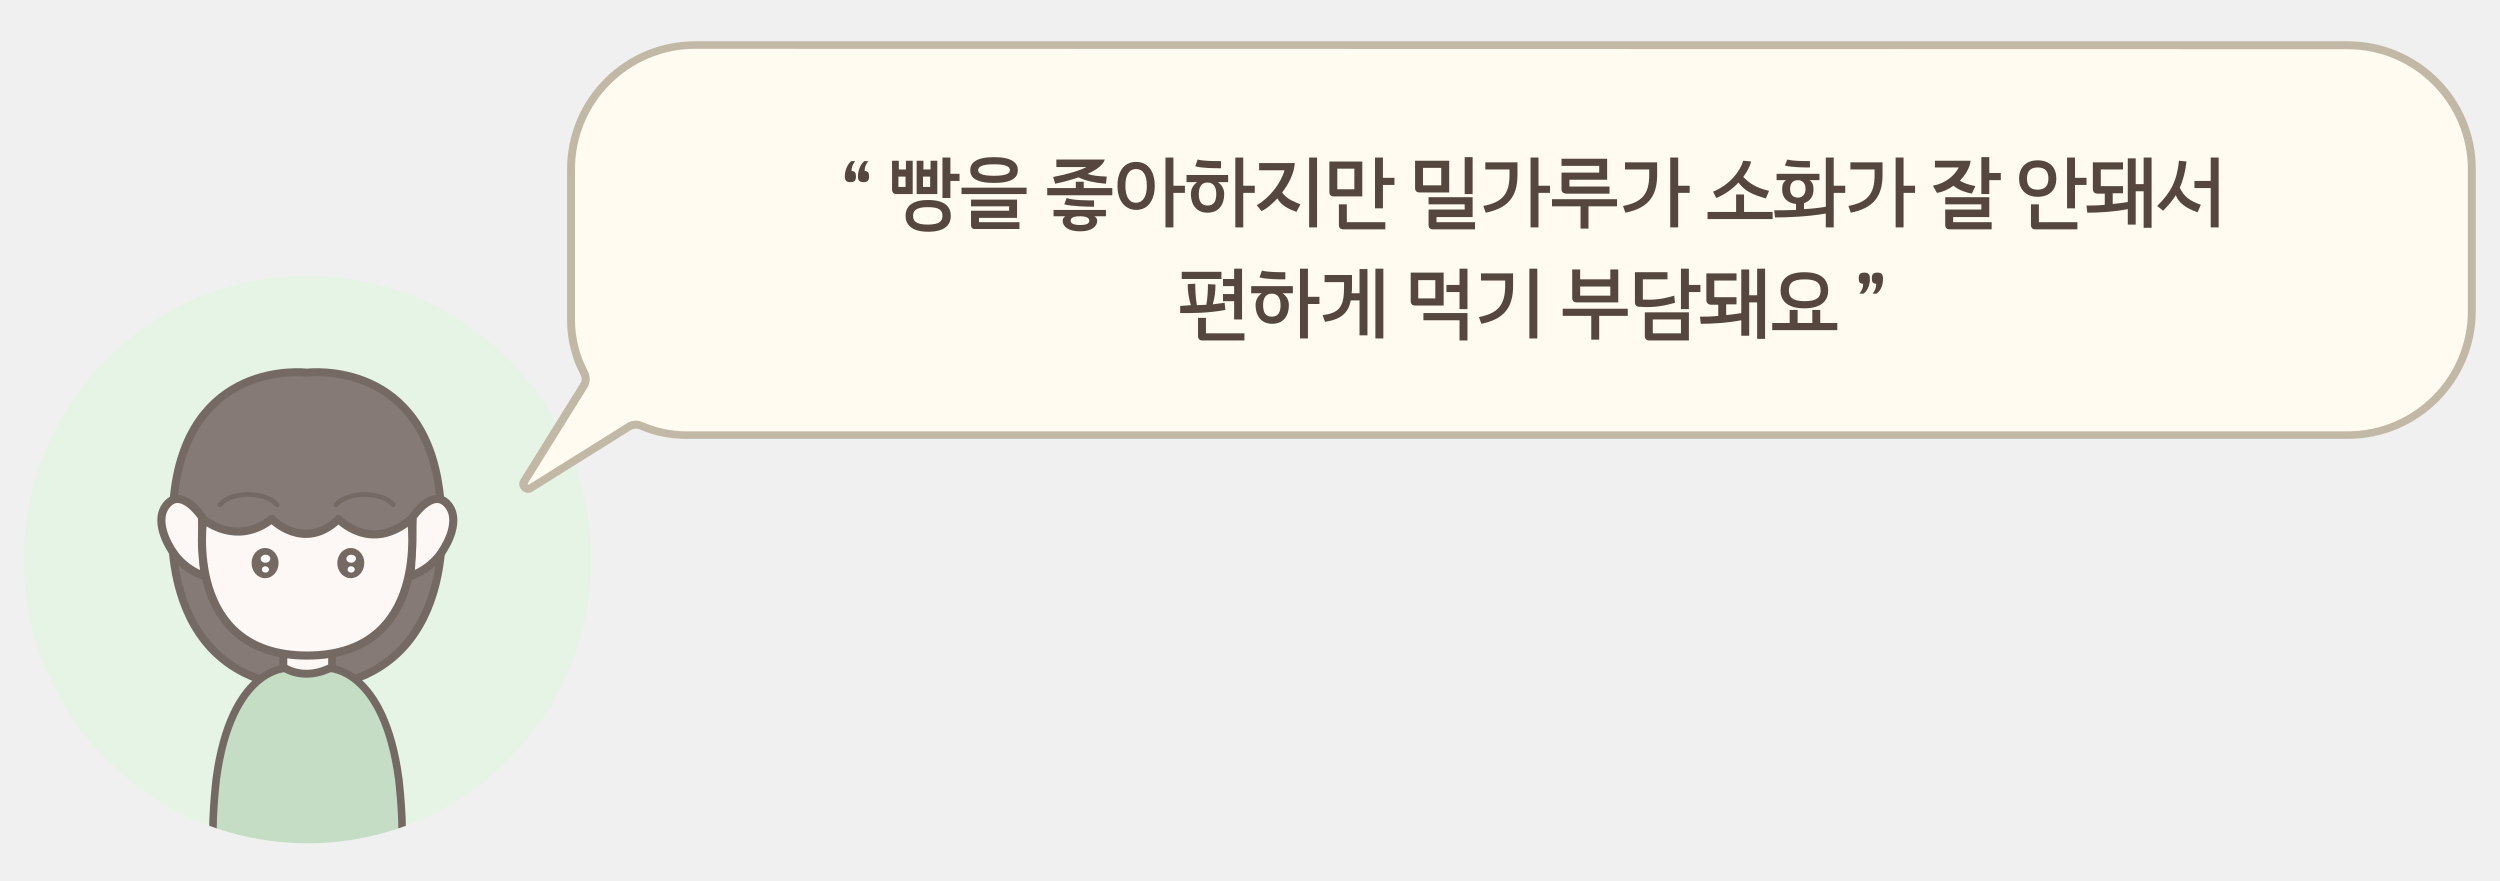
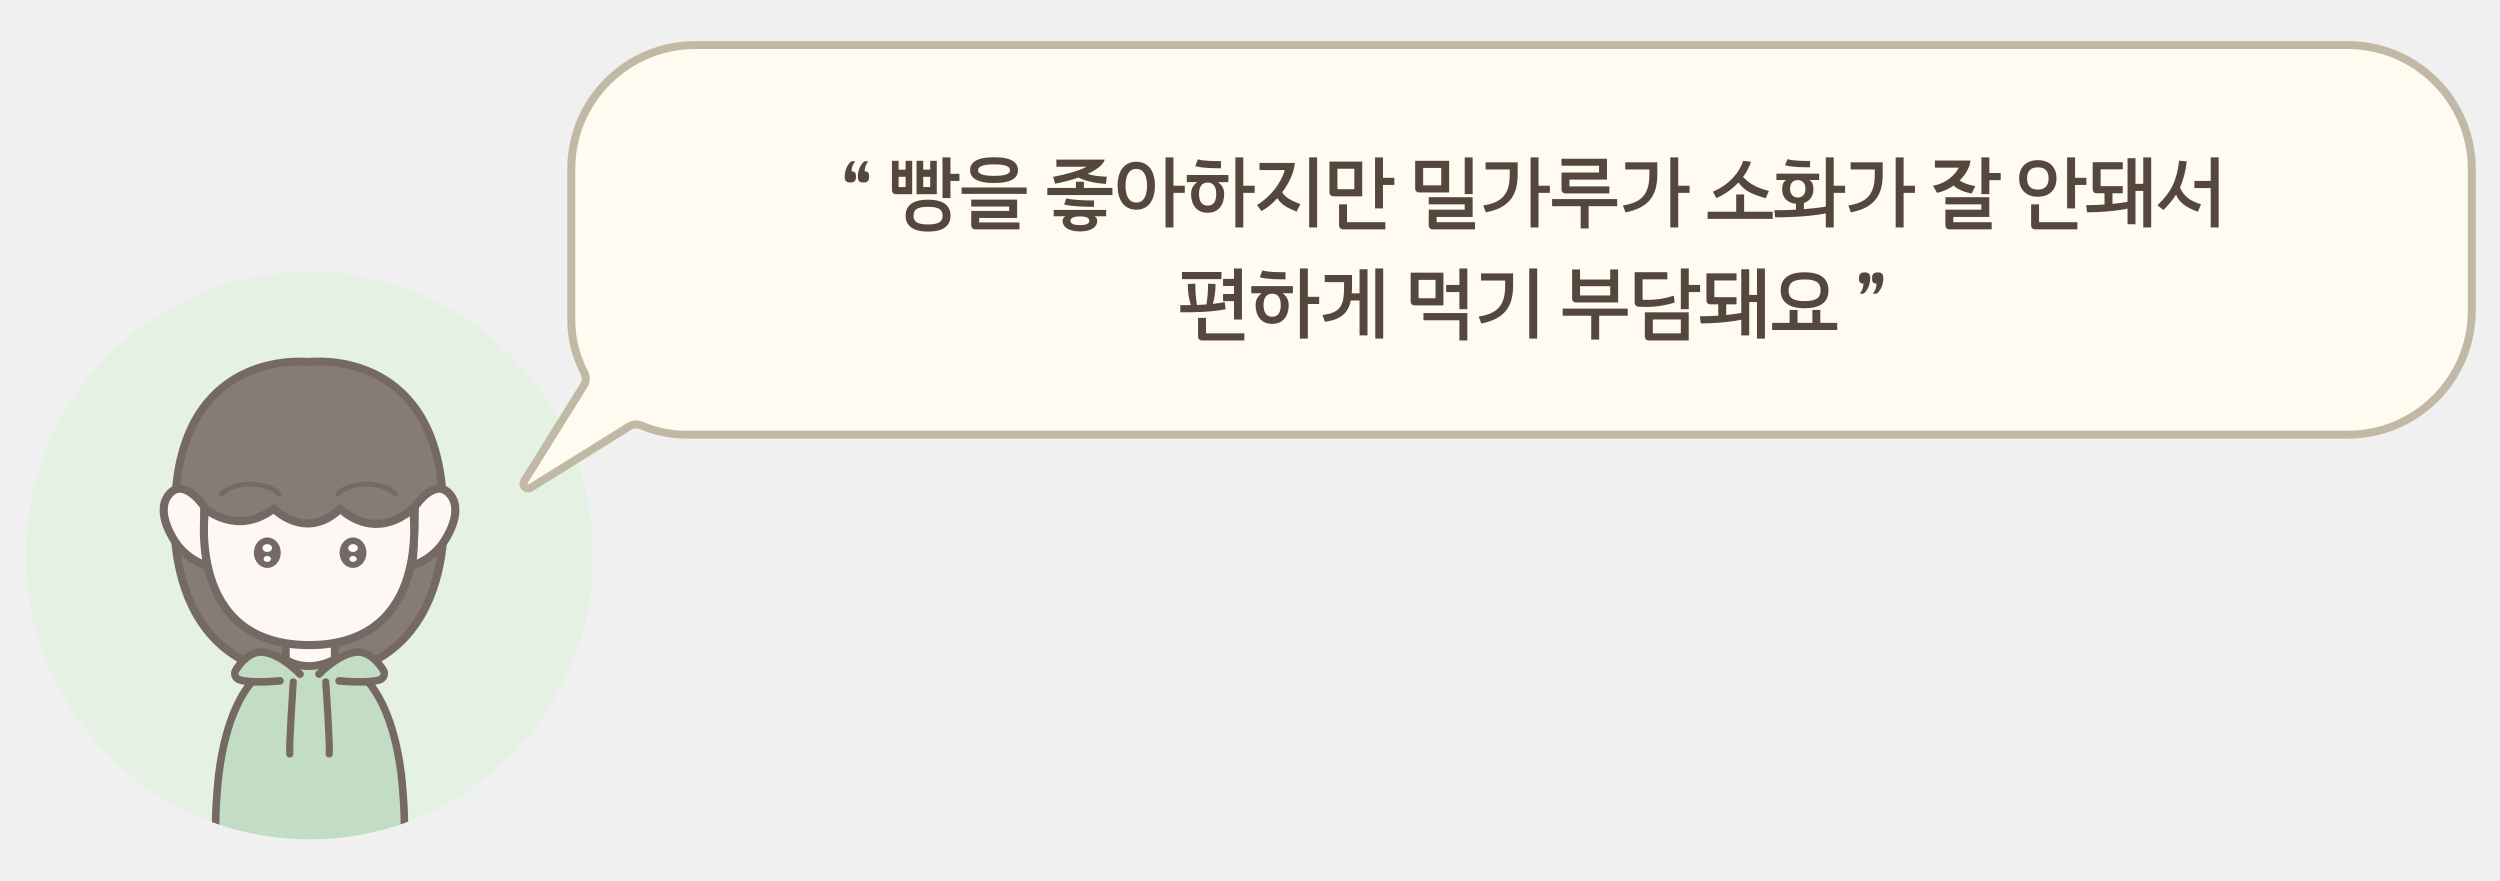
- <svg xmlns="http://www.w3.org/2000/svg" xmlns:xlink="http://www.w3.org/1999/xlink" version="1.1" id="Layer_1" x="0px" y="0px" viewBox="0 0 630 222" style="enable-background:new 0 0 630 222;" xml:space="preserve">
-   <style type="text/css">
- 	.st0{clip-path:url(#SVGID_2_);fill:#E6F4E6;}
- 	.st1{clip-path:url(#SVGID_2_);}
- 	.st2{fill:#867A76;stroke:#746963;stroke-width:2.01;stroke-linejoin:round;}
- 	.st3{fill:#C5DDC5;stroke:#746963;stroke-width:1.91;stroke-linejoin:round;}
- 	.st4{fill:#FDF8F5;stroke:#746963;stroke-width:1.99;stroke-linejoin:round;}
- 	.st5{fill:#FDF8F5;stroke:#746963;stroke-width:2.05;stroke-miterlimit:10;}
- 	.st6{fill:#FDF8F5;stroke:#746963;stroke-width:2.05;stroke-linejoin:round;}
- 	.st7{fill:#746963;}
- 	.st8{fill:#FFFFFF;}
- 	.st9{fill:none;stroke:#746963;stroke-width:1.21;stroke-linecap:round;stroke-miterlimit:10;}
- 	.st10{fill:#FFFBF0;}
- 	.st11{fill:#C2B8A6;}
- 	.st12{enable-background:new    ;}
- 	.st13{fill:#55463E;}
- </style>
-   <g>
-     <defs>
-       <circle id="SVGID_1_" cx="77.5" cy="141" r="71.5" />
-     </defs>
-     <clipPath id="SVGID_2_">
-       <use xlink:href="#SVGID_1_" style="overflow:visible;" />
+ <svg xmlns="http://www.w3.org/2000/svg" id="Layer_1" version="1.1" viewBox="0 0 630 222">
+   <defs>
+     <style>
+       .st0 {
+         fill: #fff;
+       }
+ 
+       .st1, .st2, .st3, .st4, .st5, .st6, .st7 {
+         stroke: #756963;
+       }
+ 
+       .st1, .st3, .st7 {
+         fill: #fdf8f5;
+       }
+ 
+       .st1, .st6 {
+         stroke-miterlimit: 10;
+       }
+ 
+       .st1, .st7 {
+         stroke-width: 2.05px;
+       }
+ 
+       .st8, .st5, .st6 {
+         fill: none;
+       }
+ 
+       .st2 {
+         fill: #877b76;
+         stroke-width: 2.01px;
+       }
+ 
+       .st2, .st3, .st4, .st5, .st7 {
+         stroke-linejoin: round;
+       }
+ 
+       .st9 {
+         fill: #e4f1e3;
+       }
+ 
+       .st3 {
+         stroke-width: 1.99px;
+       }
+ 
+       .st4 {
+         fill: #c3ddc4;
+         stroke-width: 1.91px;
+       }
+ 
+       .st4, .st5, .st6 {
+         stroke-linecap: round;
+       }
+ 
+       .st5 {
+         stroke-width: 1.8px;
+       }
+ 
+       .st6 {
+         stroke-width: 1.21px;
+       }
+ 
+       .st10 {
+         fill: #55463e;
+       }
+ 
+       .st11 {
+         fill: #756963;
+       }
+ 
+       .st12 {
+         fill: #c2b8a6;
+       }
+ 
+       .st13 {
+         clip-path: url(#clippath);
+       }
+ 
+       .st14 {
+         fill: #fffbf0;
+       }
+     </style>
+     <clipPath id="clippath">
+       <circle class="st8" cx="78" cy="140" r="71.5" />
    </clipPath>
-     <circle class="st0" cx="77.5" cy="141" r="71.5" />
-     <g class="st1">
-       <path class="st2" d="M111,126.4C108,90.2,77.5,93.9,77.5,93.9h-0.2l-0.1,0c0,0-30.5-3.7-33.5,32.5c0,0-6.6,44.9,33.6,47    C117.6,171.3,111,126.4,111,126.4L111,126.4L111,126.4z" />
-       <path class="st3" d="M100.5,196.4c-3.7-28-17.5-28-17.5-28h-11c0,0-13.8,0-17.5,27.9c0,0-1.5,12.7-0.5,18.3H101    C102,209.1,100.5,196.4,100.5,196.4z" />
-       <path class="st4" d="M83.7,168.1v-5.4H71.4v5.4C71.4,168.1,76.3,171.9,83.7,168.1z" />
-       <path class="st5" d="M104,130.3c0,0,5.1-7.7,8.9-3.1c3.8,4.6-1.7,12.1-1.7,12.1s-2.4,4-7.8,5.9C103.4,145.2,103.8,142.2,104,130.3    L104,130.3L104,130.3z" />
-       <path class="st5" d="M50.9,130.3c0,0-5.1-7.7-8.9-3.1c-3.8,4.6,1.7,12.1,1.7,12.1s2.4,4,7.8,5.9C51.6,145.2,51.1,142.2,50.9,130.3    L50.9,130.3L50.9,130.3z" />
-       <path class="st6" d="M103.6,130.8c-10.2,8.7-18.3,0-18.3,0c-8.7,8.4-16.8,0-16.8,0c-9.1,7.1-17.3,0-17.3,0s-5.1,34.4,26.2,34.4    S103.6,130.8,103.6,130.8z" />
-       <g>
-         <path class="st7" d="M70.2,141.9c0,2.1-1.5,3.8-3.4,3.8c-1.9,0-3.4-1.7-3.4-3.8s1.5-3.8,3.4-3.8     C68.7,138.1,70.2,139.8,70.2,141.9" />
-         <path class="st8" d="M68.1,140.8c0,0.5-0.5,1-1.2,1s-1.2-0.4-1.2-1c0-0.5,0.5-1,1.2-1S68.1,140.2,68.1,140.8" />
-         <path class="st8" d="M67.8,143.5c0,0.4-0.4,0.8-0.9,0.8c-0.5,0-0.9-0.3-0.9-0.8s0.4-0.8,0.9-0.8     C67.4,142.8,67.8,143.1,67.8,143.5" />
-       </g>
-       <g>
-         <path class="st7" d="M91.8,141.9c0,2.1-1.5,3.8-3.4,3.8c-1.9,0-3.4-1.7-3.4-3.8s1.5-3.8,3.4-3.8     C90.3,138.1,91.8,139.8,91.8,141.9" />
-         <path class="st8" d="M89.7,140.8c0,0.5-0.5,1-1.2,1s-1.2-0.4-1.2-1c0-0.5,0.5-1,1.2-1S89.7,140.2,89.7,140.8" />
-         <path class="st8" d="M89.4,143.5c0,0.4-0.4,0.8-0.9,0.8s-0.9-0.3-0.9-0.8s0.4-0.8,0.9-0.8S89.4,143.1,89.4,143.5" />
-       </g>
-       <path class="st9" d="M69.8,127.2c-1.2-1.5-4-2.6-7.2-2.6c-3.3,0-6,1.1-7.2,2.6" />
-       <path class="st9" d="M99.1,127.2c-1.2-1.5-4-2.6-7.2-2.6s-6,1.1-7.2,2.6" />
+   </defs>
+   <g class="st13">
+     <circle class="st9" cx="78" cy="140" r="71.5" />
+     <path class="st2" d="M111.47,123.74c-2.92-36.2-33.46-32.53-33.46-32.53,0,0-.02,0-.05,0h0s-.05,0-.07,0c-.02,0-.04,0-.07,0h0s-.05.02-.05.02c0,0-30.55-3.67-33.46,32.53,0,0-6.64,44.91,33.59,46.98,40.22-2.07,33.59-46.98,33.59-46.98Z" />
+     <path class="st4" d="M101.1,194.96c-3.71-28.64-17.46-28.64-17.46-28.64h-11.03s-13.76,0-17.46,28.64c0,0-1.5,13.02-.46,18.75h46.87c1.04-5.73-.46-18.75-.46-18.75Z" />
+     <path class="st3" d="M84.37,166.19v-5.42h-12.36v5.42s4.91,3.75,12.36,0Z" />
+     <path class="st4" d="M75.6,169.87s-4.61-4.93-9.19-5.51c-3.37-.43-5.89,2.76-6.98,4.47-.6.94-.14,2.18.97,2.51,1.53.45,4.48.72,10.15.24" />
+     <path class="st4" d="M80.4,169.87s4.61-4.93,9.19-5.51c3.37-.43,5.89,2.76,6.98,4.47.6.94.14,2.18-.97,2.51-1.53.45-4.48.72-10.15.24" />
+     <path class="st5" d="M73.91,171.83s-1.12,16.12-.88,18.18" />
+     <path class="st5" d="M82.09,171.83s1.12,16.12.87,18.18" />
+     <path class="st1" d="M104.55,127.68s5.08-7.65,8.87-3.07c3.79,4.58-1.72,12.13-1.72,12.13,0,0-2.39,4.02-7.82,5.85,0,0,.47-3,.67-14.92Z" />
+     <path class="st1" d="M51.45,127.68s-5.08-7.65-8.87-3.07c-3.79,4.58,1.72,12.13,1.72,12.13,0,0,2.39,4.02,7.82,5.85,0,0-.47-3-.67-14.92Z" />
+     <path class="st7" d="M104.07,128.17c-10.17,8.66-18.31,0-18.31,0-8.65,8.4-16.78,0-16.78,0-9.15,7.09-17.29,0-17.29,0,0,0-5.12,34.39,26.21,34.39s26.17-34.39,26.17-34.39Z" />
+     <g>
+       <path class="st11" d="M70.75,139.28c0,2.12-1.52,3.84-3.39,3.84s-3.39-1.72-3.39-3.84,1.52-3.84,3.39-3.84,3.39,1.72,3.39,3.84" />
+       <path class="st0" d="M68.56,138.11c0,.54-.54.98-1.21.98s-1.21-.44-1.21-.98.54-.98,1.21-.98,1.21.44,1.21.98" />
+       <path class="st0" d="M68.28,140.85c0,.42-.42.75-.93.75s-.93-.34-.93-.75.42-.75.93-.75.93.34.93.75" />
    </g>
+     <g>
+       <path class="st11" d="M92.35,139.28c0,2.12-1.52,3.84-3.39,3.84s-3.39-1.72-3.39-3.84,1.52-3.84,3.39-3.84,3.39,1.72,3.39,3.84" />
+       <path class="st0" d="M90.17,138.11c0,.54-.54.98-1.21.98s-1.21-.44-1.21-.98.54-.98,1.21-.98,1.21.44,1.21.98" />
+       <path class="st0" d="M89.89,140.85c0,.42-.42.75-.93.75s-.93-.34-.93-.75.42-.75.93-.75.93.34.93.75" />
+     </g>
+     <path class="st6" d="M70.32,124.57c-1.19-1.51-3.98-2.57-7.24-2.57s-6.05,1.06-7.23,2.57" />
+     <path class="st6" d="M99.59,124.57c-1.19-1.51-3.98-2.57-7.24-2.57s-6.05,1.06-7.23,2.57" />
  </g>
  <g>
-     <path class="st10" d="M133.1,123.1c-0.4,0-0.8-0.3-1.1-0.7c-0.2-0.3-0.3-0.7,0.1-1.2l15-24.1c0.6-1,0.6-2.2,0.1-3.2   c-2.2-4.2-3.3-8.7-3.3-13.4V42.6c0-17.2,14-31.3,31.3-31.3h416.4c17.2,0,31.3,14,31.3,31.3v35.7c0,17.2-14,31.3-31.3,31.3H173   c-4,0-7.8-0.8-11.4-2.3c-0.4-0.2-0.9-0.3-1.3-0.3c-0.6,0-1.2,0.2-1.7,0.5L133.8,123C133.5,123,133.3,123.1,133.1,123.1L133.1,123.1   z" />
-     <path class="st11" d="M591.6,12.4c16.7,0,30.3,13.6,30.3,30.3v35.7c0,16.7-13.6,30.3-30.3,30.3H173c-3.8,0-7.5-0.8-11-2.3   c-0.5-0.2-1.1-0.4-1.7-0.4c-0.8,0-1.6,0.2-2.2,0.6l-24.8,15.5h-0.1c0,0-0.1-0.1-0.2-0.1c0,0,0-0.1,0-0.2l15-24.1   c0.8-1.3,0.8-2.9,0.1-4.2c-2.1-4-3.2-8.4-3.2-12.9v-38c0-16.7,13.6-30.3,30.3-30.3L591.6,12.4 M591.6,10.4H175.2   c-17.8,0-32.3,14.4-32.3,32.3v37.9c0,5,1.2,9.7,3.4,13.9c0.4,0.7,0.4,1.5-0.1,2.2l-15,24.1c-1,1.6,0.3,3.4,1.9,3.4   c0.4,0,0.8-0.1,1.2-0.4l24.8-15.5c0.4-0.2,0.8-0.3,1.2-0.3c0.3,0,0.6,0.1,0.9,0.2c3.6,1.6,7.6,2.4,11.8,2.4h418.6   c17.8,0,32.3-14.4,32.3-32.3V42.6C623.9,24.8,609.4,10.4,591.6,10.4L591.6,10.4L591.6,10.4z" />
+     <path class="st14" d="M133.1,123.1c-.42,0-.84-.26-1.06-.65-.15-.27-.26-.69.05-1.19l15.04-24.15c.59-.95.63-2.17.1-3.2-2.18-4.18-3.29-8.69-3.29-13.42v-37.87c0-17.23,14.03-31.26,31.26-31.26h416.42c17.23,0,31.26,14.03,31.26,31.26v35.67c0,17.23-14.03,31.26-31.26,31.26H173c-3.96,0-7.81-.78-11.42-2.33-.42-.18-.86-.27-1.31-.27-.6,0-1.18.16-1.68.48l-24.85,15.47c-.21.13-.42.2-.64.2h.01Z" />
+     <path class="st12" d="M591.63,12.36c16.68,0,30.26,13.58,30.26,30.26v35.67c0,16.68-13.58,30.26-30.26,30.26H173c-3.83,0-7.53-.76-11.02-2.25-.54-.23-1.11-.35-1.7-.35-.78,0-1.55.22-2.21.63l-24.85,15.47s-.09.04-.11.04c-.04,0-.14-.05-.18-.14-.02-.04-.04-.07.02-.18l15.04-24.15c.78-1.25.83-2.86.14-4.19-2.1-4.03-3.17-8.39-3.17-12.95v-37.87c0-16.68,13.58-30.26,30.26-30.26h416.42M591.63,10.36H175.21c-17.82,0-32.26,14.45-32.26,32.26v37.87c0,5.01,1.23,9.73,3.4,13.88.36.7.36,1.53-.06,2.2l-15.04,24.14c-.99,1.59.29,3.38,1.86,3.38.38,0,.78-.11,1.17-.35l24.85-15.47c.35-.22.75-.33,1.15-.33.31,0,.62.06.91.19,3.63,1.55,7.62,2.41,11.81,2.41h418.63c17.82,0,32.26-14.45,32.26-32.26v-35.67c0-17.82-14.45-32.26-32.26-32.26h0Z" />
  </g>
-   <g class="st12">
-     <path class="st13" d="M214.5,40.6h1c-0.8,1.1-0.9,1.7-0.9,2.5c0.9,0,1.1,0.5,1.1,1.4c0,1-0.4,1.4-1.4,1.4c-1,0-1.4-0.4-1.4-1.4   C212.9,42.8,213.6,41.4,214.5,40.6z M217.8,40.6h1c-0.8,1.1-0.9,1.7-0.9,2.5c0.9,0,1.1,0.5,1.1,1.4c0,1-0.4,1.4-1.4,1.4   c-1,0-1.4-0.4-1.4-1.4C216.2,42.8,216.9,41.4,217.8,40.6z" />
-     <path class="st13" d="M229.9,48.9h-4c-0.7,0-1.1-0.4-1.1-1.1v-7.3h1.7v2.2h1.8v-2.2h1.7V48.9z M228.2,47.1v-2.6h-1.8v2.6H228.2z    M228.2,54.4c0-2.1,1.3-4,5.7-4c4.4,0,5.7,1.9,5.7,4c0,2.1-1.3,4-5.7,4C229.5,58.4,228.2,56.4,228.2,54.4z M237.5,54.4   c0-1.4-0.7-2.2-3.7-2.2c-3,0-3.7,0.9-3.7,2.2c0,1.3,0.7,2.2,3.7,2.2C236.8,56.6,237.5,55.7,237.5,54.4z M236.1,48.9H231v-8.4h1.7   v2.2h1.8v-2.2h1.7V48.9z M234.4,47.1v-2.6h-1.8v2.6H234.4z M239.5,43.8h2.3v1.8h-2.3v4.3h-2V39.7h2V43.8z" />
-     <path class="st13" d="M242.3,48.9v-1.6h16.4v1.6H242.3z M244.5,42.9c0-1.8,1.4-3.3,6-3.3c4.6,0,6,1.5,6,3.3c0,1.8-1.4,3.2-6,3.2   C245.9,46.1,244.5,44.7,244.5,42.9z M244.7,56.7v-3.6h9.6V52h-9.6v-1.7h11.6v4.6h-9.6v1.1h10.2v1.7h-11.1   C245.1,57.8,244.7,57.4,244.7,56.7z M254.5,42.9c0-0.8-0.7-1.5-4-1.5c-3.3,0-4,0.7-4,1.5c0,0.7,0.7,1.4,4,1.4   C253.8,44.3,254.5,43.6,254.5,42.9z" />
-     <path class="st13" d="M263.9,49.2v-1.8h7.2v-1.6h2v1.6h7.2v1.8H263.9z M266.2,40.2h12.2c-0.4,1.4-2.1,2.6-4.3,3.6   c1.2,0.5,2.7,0.6,4.8,0.7l-0.2,1.8c-2.6-0.2-5.1-0.7-6.9-1.6c-1.8,0.6-3.9,1.2-5.9,1.6l-0.5-1.7c3.2-0.6,6.4-1.5,8.4-2.5h-7.6V40.2   z M267.8,55.6c0-0.5,0.3-0.9,0.7-1.1h-3v-1.6h13.2v1.6h-2.9c0.4,0.3,0.7,0.6,0.7,1.1c0,1.4-1.3,2.7-4.3,2.7S267.8,57.1,267.8,55.6z    M275.7,50.5v1.6c-1.8,0-5.6-0.1-7.5-0.6l0.6-1.6C270.4,50.5,273.9,50.5,275.7,50.5z M274.5,55.6c0-0.6-0.6-1.1-2.3-1.1   c-1.9,0-2.4,0.5-2.4,1.1c0,0.6,0.5,1.1,2.4,1.1C273.9,56.7,274.5,56.3,274.5,55.6z" />
-     <path class="st13" d="M281.6,46.8c0-3.2,1.4-6,4.7-6c3.3,0,4.7,2.8,4.7,6c0,3.2-1.4,6.1-4.7,6.1C283,52.8,281.6,50,281.6,46.8z    M289,46.8c0-2.5-0.8-4.2-2.7-4.2c-1.9,0-2.7,1.7-2.7,4.2c0,2.5,0.8,4.3,2.7,4.3C288.2,51,289,49.3,289,46.8z M295.7,46.8h2.9v1.8   h-2.9v8.7h-2V39.7h2V46.8z" />
-     <path class="st13" d="M309.5,45.9h-2.6c0.9,0.6,1.6,1.6,1.6,3c0,2.6-1.3,4.7-4.2,4.7c-2.9,0-4.2-2.2-4.2-4.7c0-1.4,0.7-2.4,1.6-3   h-2.7v-1.8h10.5V45.9z M307.7,40.6v1.8c-1.5,0-4.8,0-6.5-0.5l0.6-1.7C303.2,40.6,306.1,40.6,307.7,40.6z M306.5,48.9   c0-1.7-0.6-2.9-2.2-2.9c-1.6,0-2.2,1.2-2.2,2.9c0,1.8,0.6,2.9,2.2,2.9C305.9,51.8,306.5,50.7,306.5,48.9z M313.3,46.8h2.9v1.8h-2.9   v8.7h-2V39.7h2V46.8z" />
-     <path class="st13" d="M317.4,41.1h8.9c-0.2,2.6-1.5,5.2-3.2,7.4c1.1,1.6,2.7,2.2,4.6,3l-1,1.9c-2.1-0.8-3.8-1.6-4.8-3.4   c-1.3,1.4-2.7,2.6-4,3.2l-1.2-1.5c3.2-1.8,6.1-5.5,7-8.8h-6.4V41.1z M331.9,57.3h-2V39.7h2V57.3z" />
-     <path class="st13" d="M335,48.4v-7.7h8.3v8.8h-7.2C335.4,49.5,335,49.1,335,48.4z M341.3,47.7v-5.2H337v5.2H341.3z M337.4,56.7   v-5.2h2V56h9.7v1.8h-10.6C337.8,57.8,337.4,57.4,337.4,56.7z M348.5,44.8h2.9v1.8h-2.9v5.9h-2V39.7h2V44.8z" />
-     <path class="st13" d="M356.6,47.4v-6.9h8.6v8h-7.5C357,48.5,356.6,48.1,356.6,47.4z M363.2,46.7v-4.4h-4.6v4.4H363.2z M360,56.7   v-3.9h9.1v-1.3H360v-1.8h11.1v5H362V56h9.7v1.8h-10.6C360.4,57.8,360,57.4,360,56.7z M371.1,48.9h-2v-9.3h2V48.9z" />
-     <path class="st13" d="M380.4,44.1v-1.4h-6.1v-1.8h8.1v3.2c0,5.7-2.6,8.4-8,9.5l-0.6-1.7C378.5,51,380.4,49,380.4,44.1z M387.7,46.8   h2.9v1.8h-2.9v8.7h-2V39.7h2V46.8z" />
-     <path class="st13" d="M400.3,52v5.6h-2V52h-7.2v-1.8h16.4V52H400.3z M393.5,47.7v-4.2h9.5v-1.7h-9.5V40H405v5.3h-9.5V47h10.1v1.8   h-11C393.9,48.7,393.5,48.4,393.5,47.7z" />
-     <path class="st13" d="M415.6,44.1v-1.4h-6.1v-1.8h8.1v3.2c0,5.7-2.6,8.4-8,9.5l-0.6-1.7C413.7,51,415.6,49,415.6,44.1z M422.9,46.8   h2.9v1.8h-2.9v8.7h-2V39.7h2V46.8z" />
-     <path class="st13" d="M430.3,55.2v-1.8h7.2V49h2v4.4h7.2v1.8H430.3z M439.3,40.5l2,0.2c-0.3,1.2-1,2.5-2,3.9   c1.8,1.8,3.3,2.7,6.5,3.5L445,50c-3.2-0.9-5.3-1.8-6.9-4c-1.5,1.6-3.4,3-5.6,3.9l-0.8-1.6C435.8,46.6,438.4,43.4,439.3,40.5z" />
-     <path class="st13" d="M458.4,45.4H456c0.8,0.5,1,1.4,1,2.4c0,1.6-0.8,2.9-2.4,3.4v1.5c1.9-0.1,3.8-0.3,5.5-0.6V39.7h2v7.1h2.9v1.8   h-2.9v8.7h-2v-3.5c-4.3,0.8-9.9,1-12.8,1l-0.2-1.8c1.4,0,3.3,0,5.5-0.1v-1.5c-2.1-0.2-3.5-1.5-3.5-3.6c0-1.1,0.2-1.9,1-2.4h-2.4   v-1.6h10.8V45.4z M456.1,40.6v1.6c-1.5,0-4.7,0-6.3-0.5l0.6-1.5C451.8,40.6,454.6,40.6,456.1,40.6z M455,47.6   c0-1.3-0.7-2.2-1.9-2.2c-1.3,0-2,0.8-2,2.2s0.7,2.2,2,2.2C454.2,49.8,455,49,455,47.6z" />
-     <path class="st13" d="M472.4,44.1v-1.4h-6.1v-1.8h8.1v3.2c0,5.7-2.6,8.4-8,9.5l-0.6-1.7C470.5,51,472.4,49,472.4,44.1z M479.7,46.8   h2.9v1.8h-2.9v8.7h-2V39.7h2V46.8z" />
-     <path class="st13" d="M487.6,40.5h9c-0.2,1.7-1.2,3.5-2.7,5c1,0.7,2.4,1.1,3.9,1.4l-0.9,1.9c-1.9-0.4-3.5-1-4.6-2   c-1.3,0.9-2.7,1.6-4.2,1.8l-1-1.8c3.2-0.6,5.5-2.6,6.5-4.6h-6V40.5z M490.2,56.7v-3.9h9.1v-1.3h-9.1v-1.8h11.1v5h-9.1V56h9.7v1.8   h-10.6C490.6,57.8,490.2,57.4,490.2,56.7z M501.3,43.6h2.9v1.8h-2.9v3.5h-2v-9.3h2V43.6z" />
-     <path class="st13" d="M508.8,45c0-2.5,1.5-4.6,4.7-4.6c3.2,0,4.7,2,4.7,4.6s-1.5,4.6-4.7,4.6C510.3,49.6,508.8,47.5,508.8,45z    M516.2,45c0-1.7-0.7-2.8-2.7-2.8c-2,0-2.7,1.1-2.7,2.8s0.7,2.8,2.7,2.8C515.5,47.8,516.2,46.6,516.2,45z M511.8,56.7v-5.2h2V56   h9.7v1.8h-10.6C512.2,57.8,511.8,57.4,511.8,56.7z M522.9,44.8h2.9v1.8h-2.9v5.9h-2V39.7h2V44.8z" />
-     <path class="st13" d="M527.4,47.6v-6.7h7.6v1.8h-5.6v4.2h5.6v1.8h-2.6v2.7c1.3-0.1,2.6-0.3,3.8-0.5v-11h2v6.5h2v-6.7h2v17.7h-2   v-9.2h-2v8.4h-2v-3.9c-3.5,0.7-7.5,0.9-10.2,0.9l-0.2-1.8c1.3,0,2.9,0,4.6-0.2v-2.8h-1.9C527.7,48.7,527.4,48.3,527.4,47.6z" />
-     <path class="st13" d="M549.1,40.5l1.9,0.2c-0.3,2.5-0.8,4.6-1.7,6.6c1.1,2.3,2.5,3.3,5.3,4.3l-0.8,1.9c-2.9-1-4.8-2.4-5.5-4.3   c-0.8,1.3-1.9,2.6-3.2,3.9l-1.5-1.2C547.1,48.5,548.6,45.5,549.1,40.5z M559.1,57.3h-2v-9.9H553v-1.8h4.1v-5.9h2V57.3z" />
-   </g>
-   <g class="st12">
-     <path class="st13" d="M300.1,76.9c-0.5-1.7-0.8-3.3-0.8-5.3l1.9-0.1c0,1.9,0.1,3.5,0.4,5.4c0.8,0,1.6-0.1,2.4-0.1   c0.3-1.8,0.4-3.4,0.4-5.2l1.9,0.1c0,1.9-0.2,3.4-0.7,5c1-0.1,2-0.3,3-0.4l0.2,1.8c-4.2,0.8-7.9,0.8-11.4,0.8v-1.8L300.1,76.9z    M307.8,68.5v1.8h-10v-1.8H307.8z M301.9,84.7v-4.6h2V84h9.7v1.8H303C302.3,85.8,301.9,85.4,301.9,84.7z M313,80.5h-2v-4.6h-2.8   v-1.8h2.8v-2h-2.8v-1.8h2.8v-2.6h2V80.5z" />
-     <path class="st13" d="M325.8,73.9h-2.6c0.9,0.6,1.6,1.6,1.6,3c0,2.6-1.3,4.7-4.2,4.7c-2.9,0-4.2-2.2-4.2-4.7c0-1.4,0.7-2.4,1.6-3   h-2.7v-1.8h10.5V73.9z M323.9,68.6v1.8c-1.5,0-4.8,0-6.5-0.5l0.6-1.7C319.5,68.6,322.4,68.6,323.9,68.6z M322.7,76.9   c0-1.7-0.6-2.9-2.2-2.9c-1.6,0-2.2,1.2-2.2,2.9c0,1.8,0.6,2.9,2.2,2.9C322.1,79.8,322.7,78.7,322.7,76.9z M329.6,74.8h2.9v1.8h-2.9   v8.7h-2V67.7h2V74.8z" />
-     <path class="st13" d="M338.7,72.3v-1.2h-4.9v-1.8h6.9v3c0,0.6,0,1.1-0.1,1.6h2v-6.1h2v16.7h-2v-8.8h-2.2c-0.6,3.1-2.4,4.8-6.5,5.4   l-0.6-1.7C337.9,78.9,338.7,76.8,338.7,72.3z M348.6,85.3h-2V67.7h2V85.3z" />
-     <path class="st13" d="M355.5,75.9v-7.2h8.3V77h-7.2C355.9,77,355.5,76.6,355.5,75.9z M361.7,75.2v-4.6h-4.3v4.6H361.7z M369.8,78.9   v6.9h-2v-5.1h-9.1v-1.8H369.8z M369.8,77.9h-2v-4.3h-3.3v-1.8h3.3v-4.1h2V77.9z" />
-     <path class="st13" d="M379.3,72.1v-1.4h-6.1v-1.8h8.1v3.2c0,5.7-2.6,8.4-8,9.5l-0.6-1.7C377.3,79,379.3,77,379.3,72.1z M387.4,85.3   h-2V67.7h2V85.3z" />
-     <path class="st13" d="M403,79.6v6h-2v-6h-7.2v-1.8h16.4v1.8H403z M407.8,76.2h-10.5c-0.7,0-1.1-0.4-1.1-1.1v-7.2h2v2.5h7.6v-2.5h2   V76.2z M405.8,74.5v-2.3h-7.6v2.3H405.8z" />
-     <path class="st13" d="M420.2,70.4h-6.2v5.1c2.3,0.1,4.7,0,7.9-1l0.2,1.8c-3.8,1.1-6.4,1.2-9,1c-0.7,0-1.1-0.4-1.1-1.1v-7.6h8.2   V70.4z M414.5,84.7v-6h11.1v7.1h-10C414.9,85.8,414.5,85.4,414.5,84.7z M423.6,84v-3.5h-7.1V84H423.6z M425.6,71.8h2.9v1.8h-2.9   v4.3h-2V67.7h2V71.8z" />
-     <path class="st13" d="M430,75.6v-6.7h7.6v1.8H432v4.2h5.6v1.8H435v2.7c1.3-0.1,2.6-0.3,3.8-0.5v-11h2v6.5h2v-6.7h2v17.7h-2v-9.2h-2   v8.4h-2v-3.9c-3.5,0.7-7.5,0.9-10.2,0.9l-0.2-1.8c1.3,0,2.9,0,4.6-0.2v-2.8h-1.9C430.4,76.7,430,76.3,430,75.6z" />
-     <path class="st13" d="M446.6,83.2v-1.8h4.4v-3.3h2v3.3h3.7v-3.3h2v3.3h4.3v1.8H446.6z M448.7,73.2c0-2.4,1.3-4.6,6-4.6   c4.7,0,6,2.2,6,4.6c0,2.3-1.4,4.5-6,4.5C450.1,77.7,448.7,75.5,448.7,73.2z M458.8,73.2c0-1.7-0.8-2.8-4-2.8c-3.3,0-4,1.1-4,2.8   c0,1.6,0.8,2.7,4,2.7C458,75.9,458.8,74.8,458.8,73.2z" />
-     <path class="st13" d="M469.6,74h-1c0.8-1.1,0.9-1.7,0.9-2.5c-0.9,0-1.1-0.5-1.1-1.4c0-1,0.4-1.4,1.4-1.4c1,0,1.4,0.4,1.4,1.4   C471.3,71.8,470.6,73.3,469.6,74z M472.9,74h-1c0.8-1.1,0.9-1.7,0.9-2.5c-0.9,0-1.1-0.5-1.1-1.4c0-1,0.4-1.4,1.4-1.4   s1.4,0.4,1.4,1.4C474.6,71.8,473.9,73.3,472.9,74z" />
+   <g>
+     <path class="st10" d="M214.53,40.64h.98c-.82,1.06-.86,1.72-.92,2.52.94.04,1.12.46,1.12,1.42s-.42,1.42-1.42,1.42-1.42-.42-1.42-1.42c0-1.76.74-3.22,1.66-3.94ZM217.83,40.64h.98c-.82,1.06-.86,1.72-.92,2.52.94.04,1.12.46,1.12,1.42s-.42,1.42-1.42,1.42-1.42-.42-1.42-1.42c0-1.76.74-3.22,1.66-3.94Z" />
+     <path class="st10" d="M229.87,48.94h-4.02c-.7,0-1.08-.38-1.08-1.08v-7.34h1.68v2.24h1.76v-2.24h1.66v8.42ZM228.21,47.14v-2.58h-1.76v2.58h1.76ZM228.21,54.36c0-2.12,1.28-4.04,5.66-4.04s5.66,1.9,5.66,4.04-1.3,4-5.66,4-5.66-1.92-5.66-4ZM237.53,54.36c0-1.36-.66-2.24-3.66-2.24s-3.66.88-3.66,2.24.68,2.2,3.66,2.2,3.66-.88,3.66-2.2ZM236.07,48.94h-5.1v-8.42h1.68v2.24h1.76v-2.24h1.66v8.42ZM234.41,47.14v-2.58h-1.76v2.58h1.76ZM239.51,43.8h2.26v1.8h-2.26v4.32h-2v-10.26h2v4.14Z" />
+     <path class="st10" d="M242.33,48.86v-1.62h16.4v1.62h-16.4ZM244.47,42.9c0-1.82,1.4-3.28,6.04-3.28s6.02,1.46,6.02,3.28-1.44,3.22-6.02,3.22-6.04-1.46-6.04-3.22ZM244.75,56.72v-3.56h9.56v-1.12h-9.56v-1.74h11.56v4.62h-9.56v1.14h10.16v1.74h-11.08c-.7,0-1.08-.38-1.08-1.08ZM254.53,42.9c0-.78-.72-1.48-4.02-1.48s-4.04.7-4.04,1.48c0,.72.7,1.42,4.04,1.42s4.02-.7,4.02-1.42Z" />
+     <path class="st10" d="M263.93,49.16v-1.8h7.2v-1.56h2v1.56h7.2v1.8h-16.4ZM266.21,40.22h12.18c-.42,1.36-2.06,2.58-4.3,3.6,1.24.46,2.74.6,4.82.72l-.22,1.82c-2.58-.18-5.14-.7-6.92-1.62-1.84.64-3.9,1.18-5.88,1.56l-.5-1.74c3.2-.58,6.36-1.48,8.44-2.54h-7.62v-1.8ZM267.77,55.64c0-.52.28-.88.72-1.14h-2.96v-1.6h13.22v1.6h-2.94c.44.26.7.62.7,1.14,0,1.42-1.3,2.68-4.34,2.68s-4.4-1.22-4.4-2.68ZM275.69,50.52v1.6c-1.82,0-5.64-.06-7.52-.58l.56-1.56c1.68.48,5.18.54,6.96.54ZM274.51,55.64c0-.64-.56-1.1-2.34-1.1s-2.4.46-2.4,1.1.54,1.08,2.4,1.08,2.34-.46,2.34-1.08Z" />
+     <path class="st10" d="M281.63,46.78c0-3.22,1.38-6.02,4.72-6.02s4.7,2.8,4.7,6.02-1.36,6.06-4.7,6.06-4.72-2.82-4.72-6.06ZM289.05,46.78c0-2.48-.8-4.22-2.7-4.22s-2.72,1.74-2.72,4.22.8,4.26,2.72,4.26,2.7-1.76,2.7-4.26ZM295.71,46.8h2.86v1.8h-2.86v8.72h-2v-17.66h2v7.14Z" />
+     <path class="st10" d="M309.55,45.9h-2.64c.94.6,1.58,1.58,1.58,2.98,0,2.56-1.28,4.74-4.16,4.74s-4.18-2.16-4.18-4.74c0-1.4.66-2.38,1.58-2.98h-2.66v-1.8h10.48v1.8ZM307.69,40.6v1.8c-1.54,0-4.82,0-6.48-.54l.64-1.72c1.38.46,4.3.46,5.84.46ZM306.49,48.88c0-1.7-.62-2.88-2.16-2.88s-2.18,1.18-2.18,2.88.62,2.94,2.18,2.94,2.16-1.16,2.16-2.94ZM313.31,46.8h2.86v1.8h-2.86v8.72h-2v-17.66h2v7.14Z" />
+     <path class="st10" d="M317.4,41.06h8.9c-.24,2.58-1.54,5.22-3.2,7.42,1.1,1.6,2.7,2.2,4.6,2.96l-.96,1.88c-2.08-.84-3.84-1.64-4.84-3.38-1.32,1.44-2.74,2.6-4,3.24l-1.16-1.52c3.24-1.84,6.14-5.54,7.02-8.8h-6.36v-1.8ZM331.91,57.32h-2v-17.66h2v17.66Z" />
+     <path class="st10" d="M335.02,48.4v-7.68h8.26v8.76h-7.18c-.7,0-1.08-.38-1.08-1.08ZM341.29,47.68v-5.16h-4.26v5.16h4.26ZM337.45,56.72v-5.22h2v4.5h9.66v1.8h-10.58c-.7,0-1.08-.38-1.08-1.08ZM348.51,44.8h2.86v1.8h-2.86v5.92h-2v-12.86h2v5.14Z" />
+     <path class="st10" d="M356.62,47.42v-6.9h8.56v7.98h-7.48c-.7,0-1.08-.38-1.08-1.08ZM363.19,46.7v-4.38h-4.56v4.38h4.56ZM360.04,56.72v-3.88h9.06v-1.34h-9.06v-1.8h11.06v4.96h-9.06v1.34h9.66v1.8h-10.58c-.7,0-1.08-.38-1.08-1.08ZM371.11,48.92h-2v-9.26h2v9.26Z" />
+     <path class="st10" d="M380.45,44.06v-1.36h-6.08v-1.8h8.08v3.16c0,5.66-2.62,8.4-8.02,9.46l-.64-1.74c4.68-.74,6.66-2.82,6.66-7.72ZM387.71,46.8h2.86v1.8h-2.86v8.72h-2v-17.66h2v7.14Z" />
+     <path class="st10" d="M400.33,51.96v5.62h-2v-5.62h-7.2v-1.8h16.4v1.8h-7.2ZM393.5,47.66v-4.18h9.46v-1.72h-9.46v-1.76h11.46v5.26h-9.46v1.72h10.06v1.76h-10.98c-.7,0-1.08-.38-1.08-1.08Z" />
+     <path class="st10" d="M415.64,44.06v-1.36h-6.08v-1.8h8.08v3.16c0,5.66-2.62,8.4-8.02,9.46l-.64-1.74c4.68-.74,6.66-2.82,6.66-7.72ZM422.91,46.8h2.86v1.8h-2.86v8.72h-2v-17.66h2v7.14Z" />
+     <path class="st10" d="M430.32,55.16v-1.8h7.2v-4.36h2v4.36h7.2v1.8h-16.4ZM439.28,40.54l1.96.2c-.32,1.18-1,2.52-2,3.86,1.82,1.8,3.28,2.66,6.52,3.52l-.8,1.84c-3.22-.94-5.28-1.76-6.88-3.96-1.48,1.56-3.38,3-5.58,3.92l-.84-1.64c4.12-1.7,6.74-4.92,7.62-7.74Z" />
+     <path class="st10" d="M458.42,45.36h-2.44c.84.54,1,1.38,1,2.4,0,1.56-.84,2.88-2.4,3.4v1.54c1.88-.14,3.8-.34,5.52-.64v-12.4h2v7.14h2.86v1.8h-2.86v8.72h-2v-3.54c-4.32.84-9.9,1-12.76,1l-.22-1.8c1.36,0,3.32-.04,5.46-.14v-1.48c-2.06-.18-3.48-1.5-3.48-3.6,0-1.08.22-1.9,1-2.4h-2.44v-1.6h10.76v1.6ZM456.14,40.56v1.6c-1.5,0-4.72,0-6.32-.54l.64-1.52c1.36.46,4.18.46,5.68.46ZM454.98,47.56c0-1.32-.72-2.18-1.92-2.18-1.26,0-1.96.82-1.96,2.18s.72,2.22,1.96,2.22c1.16,0,1.92-.82,1.92-2.22Z" />
+     <path class="st10" d="M472.44,44.06v-1.36h-6.08v-1.8h8.08v3.16c0,5.66-2.62,8.4-8.02,9.46l-.64-1.74c4.68-.74,6.66-2.82,6.66-7.72ZM479.71,46.8h2.86v1.8h-2.86v8.72h-2v-17.66h2v7.14Z" />
+     <path class="st10" d="M487.6,40.46h8.96c-.16,1.72-1.22,3.54-2.74,5.02.98.7,2.36,1.1,3.94,1.44l-.88,1.86c-1.88-.38-3.48-.96-4.58-2.04-1.28.92-2.74,1.6-4.18,1.84l-1-1.76c3.16-.56,5.5-2.62,6.48-4.56h-6v-1.8ZM490.24,56.72v-3.88h9.06v-1.34h-9.06v-1.8h11.06v4.96h-9.06v1.34h9.66v1.8h-10.58c-.7,0-1.08-.38-1.08-1.08ZM501.31,43.6h2.86v1.8h-2.86v3.52h-2v-9.26h2v3.94Z" />
+     <path class="st10" d="M508.82,44.96c0-2.54,1.5-4.6,4.72-4.6s4.7,2.04,4.7,4.6-1.5,4.62-4.7,4.62-4.72-2.06-4.72-4.62ZM516.24,44.96c0-1.68-.74-2.8-2.7-2.8s-2.72,1.12-2.72,2.8.74,2.82,2.72,2.82,2.7-1.16,2.7-2.82ZM511.84,56.72v-5.22h2v4.5h9.66v1.8h-10.58c-.7,0-1.08-.38-1.08-1.08ZM522.91,44.8h2.86v1.8h-2.86v5.92h-2v-12.86h2v5.14Z" />
+     <path class="st10" d="M527.36,47.62v-6.74h7.58v1.8h-5.58v4.22h5.58v1.8h-2.6v2.68c1.28-.14,2.56-.3,3.8-.52v-11h2v6.46h1.96v-6.66h2v17.66h-2v-9.2h-1.96v8.4h-2v-3.94c-3.54.72-7.46.92-10.2.92l-.22-1.8c1.32,0,2.92-.04,4.62-.16v-2.84h-1.9c-.7,0-1.08-.38-1.08-1.08Z" />
+     <path class="st10" d="M549.14,40.48l1.92.2c-.3,2.5-.82,4.62-1.72,6.56,1.08,2.34,2.52,3.34,5.32,4.26l-.8,1.86c-2.94-1.04-4.78-2.42-5.5-4.3-.84,1.32-1.88,2.6-3.2,3.86l-1.48-1.2c3.42-3.24,4.9-6.22,5.46-11.24ZM559.1,57.32h-2v-9.92h-4.12v-1.8h4.12v-5.94h2v17.66Z" />
+     <path class="st10" d="M300.08,76.88c-.5-1.7-.76-3.3-.76-5.3l1.9-.1c0,1.86.08,3.46.42,5.38.78-.04,1.58-.08,2.38-.14.32-1.84.4-3.42.4-5.24l1.9.1c0,1.86-.22,3.4-.68,5,.98-.12,1.98-.26,3-.44l.2,1.8c-4.16.76-7.88.76-11.4.76v-1.8l2.64-.02ZM307.81,68.54v1.8h-9.96v-1.8h9.96ZM301.91,84.72v-4.62h2v3.9h9.66v1.8h-10.58c-.7,0-1.08-.38-1.08-1.08ZM312.97,80.52h-2v-4.64h-2.76v-1.8h2.76v-2h-2.76v-1.8h2.76v-2.62h2v12.86Z" />
+     <path class="st10" d="M325.81,73.9h-2.64c.94.6,1.58,1.58,1.58,2.98,0,2.56-1.28,4.74-4.16,4.74s-4.18-2.16-4.18-4.74c0-1.4.66-2.38,1.58-2.98h-2.66v-1.8h10.48v1.8ZM323.95,68.6v1.8c-1.54,0-4.82,0-6.48-.54l.64-1.72c1.38.46,4.3.46,5.84.46ZM322.75,76.88c0-1.7-.62-2.88-2.16-2.88s-2.18,1.18-2.18,2.88.62,2.94,2.18,2.94,2.16-1.16,2.16-2.94ZM329.57,74.8h2.86v1.8h-2.86v8.72h-2v-17.66h2v7.14Z" />
+     <path class="st10" d="M338.71,72.28v-1.18h-4.88v-1.8h6.88v2.98c0,.58-.02,1.12-.06,1.64h1.96v-6.06h2v16.66h-2v-8.8h-2.2c-.64,3.08-2.44,4.8-6.52,5.38l-.64-1.74c4.68-.5,5.46-2.54,5.46-7.08ZM348.57,85.32h-2v-17.66h2v17.66Z" />
+     <path class="st10" d="M355.48,75.88v-7.16h8.26v8.24h-7.18c-.7,0-1.08-.38-1.08-1.08ZM361.75,75.16v-4.64h-4.26v4.64h4.26ZM369.77,78.9v6.9h-2v-5.1h-9.06v-1.8h11.06ZM369.77,77.92h-2v-4.32h-3.34v-1.8h3.34v-4.14h2v10.26Z" />
+     <path class="st10" d="M379.3,72.06v-1.36h-6.08v-1.8h8.08v3.16c0,5.66-2.62,8.4-8.02,9.46l-.64-1.74c4.68-.74,6.66-2.82,6.66-7.72ZM387.37,85.32h-2v-17.66h2v17.66Z" />
+     <path class="st10" d="M402.99,79.56v6.02h-2v-6.02h-7.2v-1.8h16.4v1.8h-7.2ZM407.77,76.22h-10.52c-.7,0-1.08-.38-1.08-1.08v-7.24h2v2.54h7.6v-2.54h2v8.32ZM405.77,74.46v-2.34h-7.6v2.34h7.6Z" />
+     <path class="st10" d="M420.17,70.4h-6.24v5.14c2.26.08,4.66,0,7.88-1.04l.2,1.76c-3.84,1.12-6.4,1.16-9,1.04-.7-.04-1.08-.44-1.08-1.14v-7.56h8.24v1.8ZM414.5,84.72v-6.02h11.06v7.1h-9.98c-.7,0-1.08-.38-1.08-1.08ZM423.57,84v-3.5h-7.06v3.5h7.06ZM425.57,71.8h2.86v1.8h-2.86v4.32h-2v-10.26h2v4.14Z" />
+     <path class="st10" d="M430.02,75.62v-6.74h7.58v1.8h-5.58v4.22h5.58v1.8h-2.6v2.68c1.28-.14,2.56-.3,3.8-.52v-11h2v6.46h1.96v-6.66h2v17.66h-2v-9.2h-1.96v8.4h-2v-3.94c-3.54.72-7.46.92-10.2.92l-.22-1.8c1.32,0,2.92-.04,4.62-.16v-2.84h-1.9c-.7,0-1.08-.38-1.08-1.08Z" />
+     <path class="st10" d="M446.58,83.16v-1.8h4.4v-3.26h2v3.26h3.74v-3.26h2v3.26h4.26v1.8h-16.4ZM448.72,73.18c0-2.4,1.34-4.56,6.04-4.56s6.02,2.16,6.02,4.56-1.36,4.5-6.02,4.5-6.04-2.18-6.04-4.5ZM458.79,73.18c0-1.66-.76-2.76-4.02-2.76s-4.04,1.1-4.04,2.76.76,2.7,4.04,2.7,4.02-1.12,4.02-2.7Z" />
+     <path class="st10" d="M469.64,74h-.98c.82-1.06.86-1.72.92-2.52-.94-.04-1.12-.46-1.12-1.42s.42-1.42,1.42-1.42,1.42.42,1.42,1.42c0,1.76-.74,3.22-1.66,3.94ZM472.94,74h-.98c.82-1.06.86-1.72.92-2.52-.94-.04-1.12-.46-1.12-1.42s.42-1.42,1.42-1.42,1.42.42,1.42,1.42c0,1.76-.74,3.22-1.66,3.94Z" />
  </g>
</svg>
